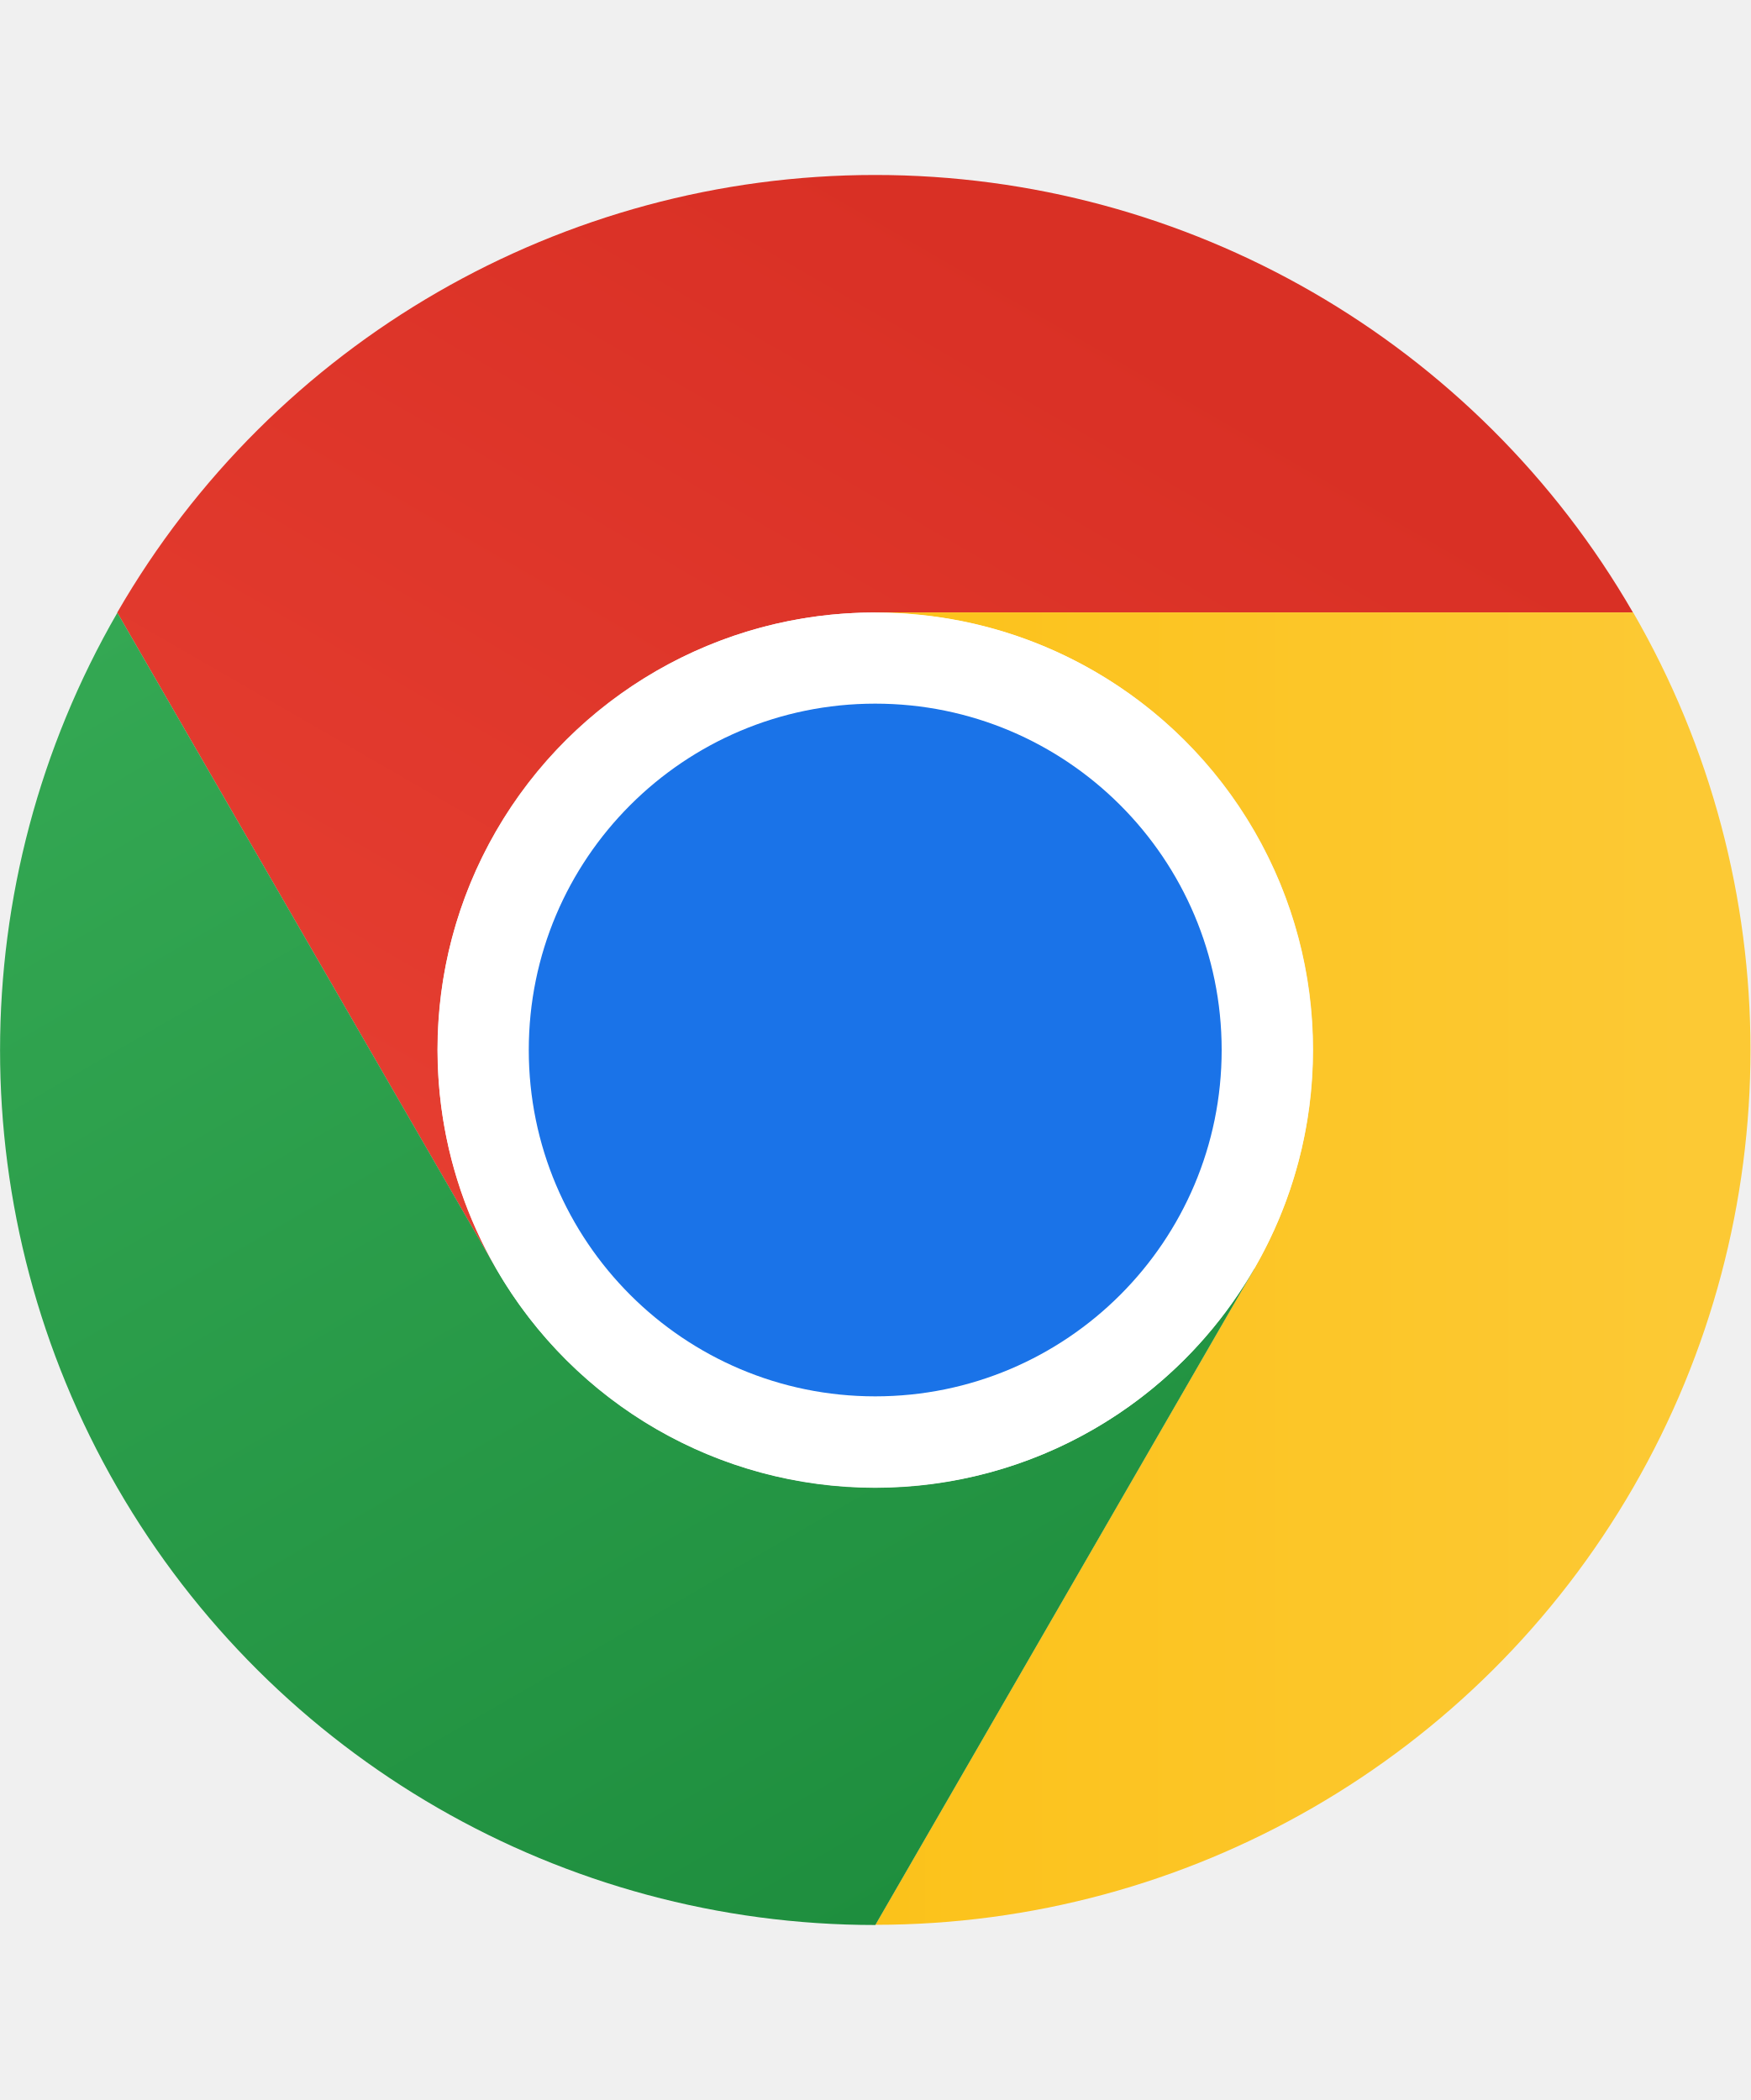
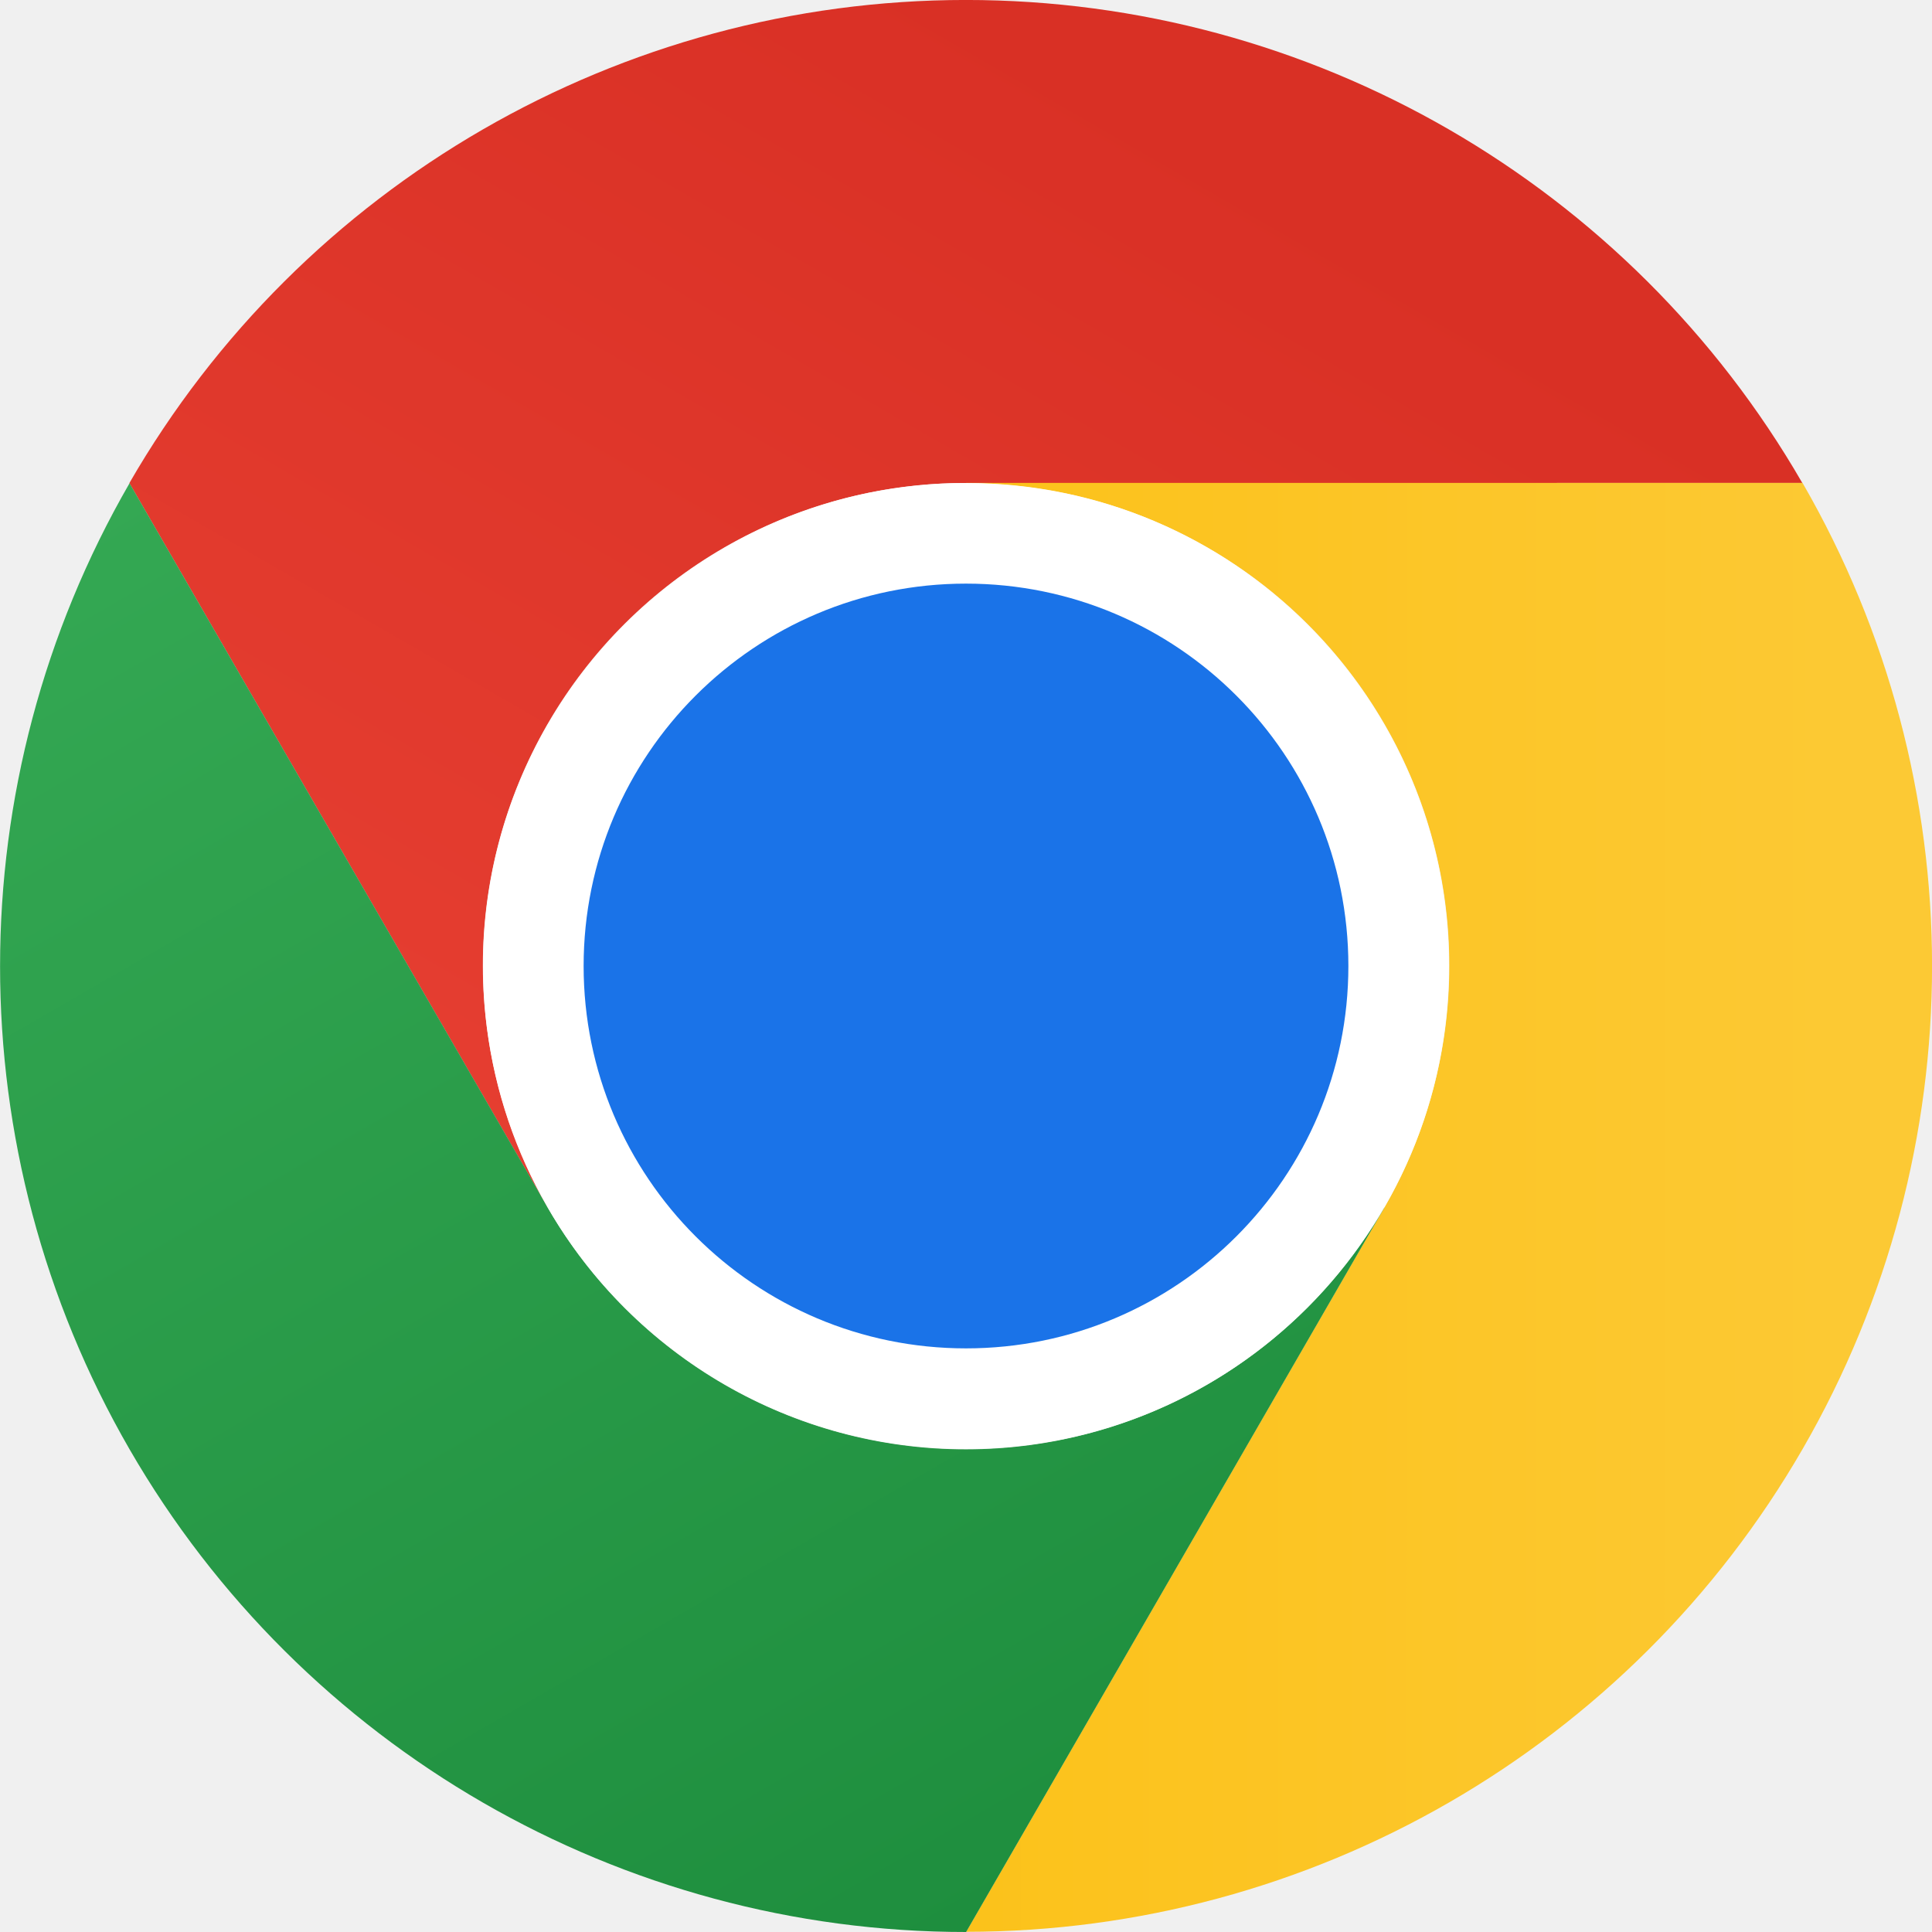
- <svg xmlns="http://www.w3.org/2000/svg" xmlns:xlink="http://www.w3.org/1999/xlink" viewBox="0 0 48 48" width="20" height="24">
+ <svg xmlns="http://www.w3.org/2000/svg" xmlns:xlink="http://www.w3.org/1999/xlink" viewBox="0 0 48 48" width="20" height="20">
  <defs>
    <linearGradient id="a" x1="3.217" y1="15" x2="44.781" y2="15" gradientUnits="userSpaceOnUse">
      <stop offset="0" stop-color="#d93025" />
      <stop offset="1" stop-color="#ea4335" />
    </linearGradient>
    <linearGradient id="b" x1="20.722" y1="47.679" x2="41.504" y2="11.684" gradientUnits="userSpaceOnUse">
      <stop offset="0" stop-color="#fcc934" />
      <stop offset="1" stop-color="#fbbc04" />
    </linearGradient>
    <linearGradient id="c" x1="26.598" y1="46.502" x2="5.816" y2="10.506" gradientUnits="userSpaceOnUse">
      <stop offset="0" stop-color="#1e8e3e" />
      <stop offset="1" stop-color="#34a853" />
    </linearGradient>
    <path id="p" d="M13.609 30.003 3.218 12.006A23.994 23.994 0 0 0 24.003 48l10.391-17.997-.007-.007a11.985 11.985 0 0 1-20.778.007Z" />
  </defs>
  <use xlink:href="#p" fill="url(#a)" transform="rotate(120 24 24)" />
  <use xlink:href="#p" fill="url(#b)" transform="rotate(-120 24 24)" />
  <use xlink:href="#p" fill="url(#c)" />
  <circle cx="24" cy="24" r="12" style="fill:#fff" />
  <circle cx="24" cy="24" r="9.5" style="fill:#1a73e8" />
</svg>
